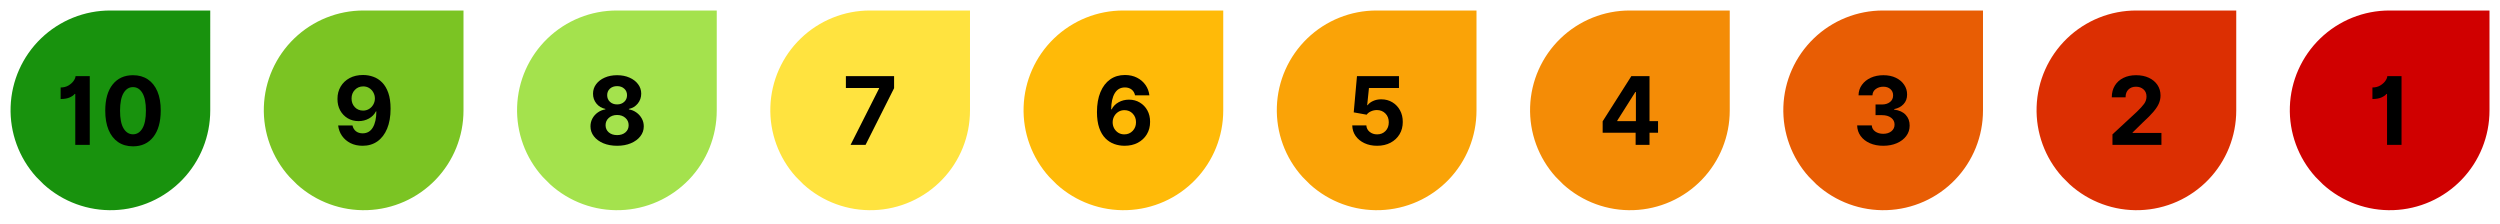
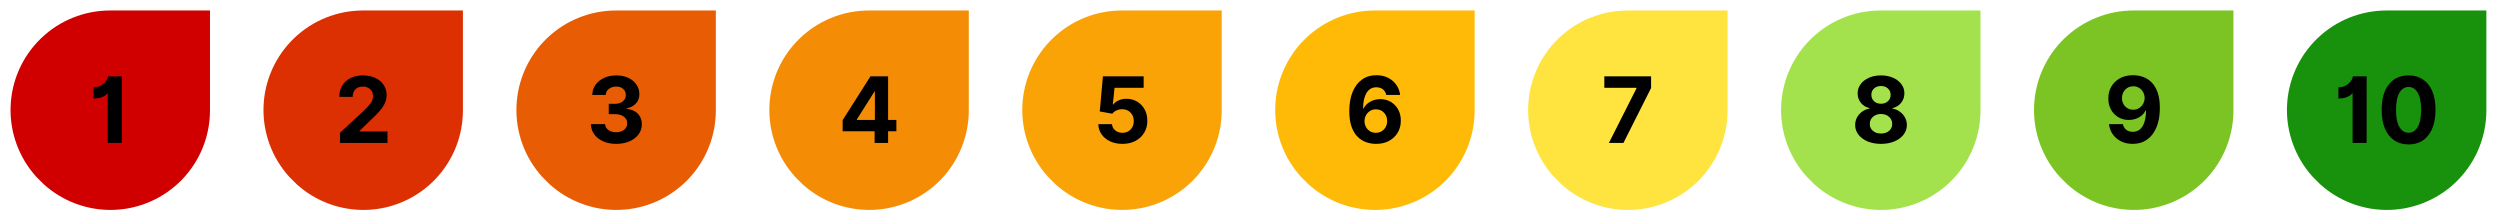
- <svg xmlns="http://www.w3.org/2000/svg" width="100%" height="100%" viewBox="0 0 794 71" fill="none">
-   <path d="M66.773 35.048C66.789 43.266 63.61 51.167 57.905 57.081C52.201 62.996 44.418 66.46 36.207 66.739C27.992 67.02 19.994 64.091 13.901 58.58L11.529 56.208C6.018 50.116 3.09 42.117 3.371 33.903C3.649 25.691 7.113 17.909 13.028 12.204C18.943 6.499 26.844 3.32 35.061 3.336H66.774L66.773 35.048Z" fill="#18920D" />
-   <path d="M28.509 24.182V46H23.907V29.828H23.705C23.47 30.19 22.973 30.553 22.213 30.915C21.453 31.27 20.47 31.447 19.262 31.447V27.783C20.2 27.783 21.02 27.577 21.723 27.165C22.426 26.746 22.977 26.256 23.375 25.695C23.772 25.126 23.978 24.622 23.992 24.182H28.509ZM42.239 46.479C40.407 46.472 38.83 46.021 37.509 45.126C36.195 44.231 35.183 42.935 34.473 41.238C33.77 39.541 33.422 37.499 33.429 35.112C33.436 31.54 34.221 28.777 35.783 26.824C37.353 24.864 39.505 23.884 42.239 23.884C44.064 23.884 45.634 24.324 46.948 25.204C48.269 26.085 49.285 27.364 49.995 29.04C50.705 30.709 51.056 32.733 51.049 35.112C51.042 38.706 50.258 41.501 48.695 43.496C47.133 45.485 44.98 46.479 42.239 46.479ZM42.239 42.655C43.489 42.655 44.487 42.026 45.233 40.769C45.978 39.512 46.348 37.626 46.341 35.112C46.341 32.633 45.968 30.773 45.222 29.53C44.476 28.287 43.482 27.666 42.239 27.666C40.996 27.666 40.002 28.287 39.256 29.53C38.51 30.773 38.134 32.633 38.127 35.112C38.12 37.626 38.489 39.512 39.235 40.769C39.988 42.026 40.989 42.655 42.239 42.655Z" fill="black" />
-   <path d="M468.935 35.048C468.951 43.266 465.771 51.167 460.067 57.081C454.362 62.996 446.58 66.46 438.368 66.739C430.154 67.02 422.156 64.091 416.063 58.58L413.691 56.208C408.18 50.116 405.251 42.117 405.532 33.903C405.811 25.691 409.275 17.909 415.19 12.204C421.104 6.499 429.005 3.32 437.223 3.336H468.935L468.935 35.048Z" fill="#FAA307" />
-   <path d="M437.369 46.298C435.864 46.298 434.521 46.021 433.342 45.467C432.163 44.913 431.229 44.15 430.541 43.177C429.859 42.204 429.504 41.089 429.475 39.832H433.95C434.006 40.677 434.362 41.362 435.015 41.888C435.668 42.413 436.453 42.676 437.369 42.676C438.449 42.676 439.337 42.321 440.033 41.611C440.729 40.901 441.077 39.977 441.077 38.841C441.077 37.697 440.722 36.767 440.011 36.05C439.308 35.325 438.406 34.959 437.305 34.952C436.659 34.952 436.038 35.084 435.441 35.347C434.845 35.609 434.379 35.968 434.046 36.423L429.944 35.688L430.977 24.182H444.315V27.953H434.781L434.216 33.418H434.344C434.727 32.879 435.306 32.431 436.08 32.076C436.854 31.721 437.721 31.543 438.68 31.543C439.994 31.543 441.166 31.852 442.195 32.47C443.225 33.088 444.038 33.937 444.635 35.016C445.232 36.096 445.526 37.332 445.519 38.724C445.526 40.194 445.185 41.501 444.497 42.644C443.815 43.781 442.859 44.675 441.631 45.329C440.409 45.975 438.989 46.298 437.369 46.298Z" fill="black" />
-   <path d="M147.206 35.048C147.221 43.266 144.042 51.167 138.337 57.081C132.633 62.996 124.85 66.46 116.639 66.739C108.424 67.02 100.426 64.091 94.333 58.58L91.961 56.208C86.451 50.116 83.522 42.117 83.803 33.903C84.081 25.691 87.546 17.909 93.46 12.204C99.375 6.499 107.276 3.32 115.494 3.336H147.206L147.206 35.048Z" fill="#7BC423" />
-   <path d="M115.331 23.82C116.454 23.82 117.533 24.008 118.57 24.384C119.614 24.754 120.545 25.354 121.361 26.185C122.185 27.016 122.839 28.116 123.322 29.487C123.804 30.851 124.046 32.531 124.046 34.526C124.046 36.991 123.68 39.104 122.949 40.865C122.217 42.619 121.187 43.965 119.859 44.903C118.538 45.833 116.976 46.298 115.172 46.298C113.716 46.298 112.43 46.018 111.315 45.457C110.2 44.889 109.302 44.118 108.62 43.145C107.945 42.165 107.537 41.064 107.395 39.842H111.944C112.121 40.638 112.494 41.256 113.062 41.696C113.63 42.129 114.334 42.346 115.172 42.346C116.592 42.346 117.672 41.728 118.41 40.492C119.149 39.249 119.522 37.548 119.529 35.389H119.38C118.897 36.348 118.158 37.101 117.164 37.648C116.177 38.195 115.083 38.468 113.883 38.468C112.597 38.468 111.447 38.166 110.431 37.562C109.415 36.952 108.616 36.117 108.034 35.059C107.459 34.001 107.174 32.79 107.182 31.426C107.174 29.949 107.512 28.639 108.194 27.495C108.875 26.345 109.827 25.442 111.049 24.789C112.277 24.136 113.705 23.812 115.331 23.82ZM115.363 27.442C114.291 27.442 113.403 27.811 112.7 28.55C111.997 29.288 111.649 30.204 111.656 31.298C111.649 32.378 111.99 33.287 112.679 34.026C113.375 34.757 114.255 35.123 115.321 35.123C116.024 35.123 116.656 34.949 117.217 34.601C117.785 34.253 118.233 33.788 118.559 33.205C118.893 32.623 119.064 31.98 119.071 31.277C119.064 30.574 118.897 29.935 118.57 29.359C118.25 28.777 117.814 28.312 117.26 27.964C116.706 27.616 116.074 27.442 115.363 27.442Z" fill="black" />
-   <path d="M549.367 35.048C549.383 43.266 546.204 51.167 540.499 57.081C534.795 62.996 527.012 66.46 518.801 66.739C510.586 67.02 502.588 64.091 496.495 58.58L494.123 56.208C488.612 50.116 485.683 42.117 485.965 33.903C486.243 25.691 489.707 17.909 495.622 12.204C501.536 6.499 509.437 3.32 517.655 3.336H549.367L549.367 35.048Z" fill="#F48C06" />
-   <path d="M509.004 42.165V38.532L518.113 24.182H523.887V38.468H526.593V42.165H523.887V46H519.477V42.165H509.004ZM519.562 38.468V29.21H519.392L513.649 38.298V38.468H519.562Z" fill="black" />
-   <path d="M227.638 35.048C227.654 43.266 224.475 51.167 218.77 57.081C213.066 62.996 205.283 66.46 197.072 66.739C188.857 67.02 180.859 64.091 174.766 58.58L172.394 56.208C166.883 50.116 163.954 42.117 164.236 33.903C164.514 25.691 167.978 17.909 173.893 12.204C179.807 6.499 187.708 3.32 195.926 3.336H227.638L227.638 35.048Z" fill="#A4E24D" />
-   <path d="M195.994 46.298C194.353 46.298 192.894 46.032 191.615 45.499C190.344 44.959 189.346 44.224 188.622 43.294C187.897 42.364 187.535 41.309 187.535 40.13C187.535 39.221 187.741 38.386 188.153 37.626C188.572 36.859 189.14 36.224 189.858 35.719C190.575 35.208 191.377 34.881 192.265 34.739V34.59C191.108 34.356 190.163 33.791 189.431 32.896C188.7 31.994 188.338 30.947 188.345 29.754C188.345 28.624 188.675 27.619 189.336 26.739C189.996 25.851 190.902 25.155 192.052 24.651C193.21 24.139 194.524 23.884 195.994 23.884C197.464 23.884 198.774 24.139 199.925 24.651C201.083 25.155 201.992 25.851 202.652 26.739C203.32 27.619 203.654 28.624 203.654 29.754C203.647 30.954 203.277 32.001 202.546 32.896C201.814 33.791 200.877 34.356 199.733 34.59V34.739C200.607 34.881 201.399 35.208 202.109 35.719C202.826 36.224 203.398 36.859 203.824 37.626C204.25 38.386 204.463 39.221 204.463 40.13C204.463 41.309 204.098 42.364 203.366 43.294C202.642 44.224 201.64 44.959 200.362 45.499C199.091 46.032 197.635 46.298 195.994 46.298ZM195.994 42.91C197.088 42.91 197.972 42.619 198.647 42.037C199.321 41.447 199.659 40.691 199.659 39.768C199.659 38.823 199.311 38.045 198.615 37.435C197.926 36.824 197.052 36.519 195.994 36.519C194.936 36.519 194.059 36.824 193.363 37.435C192.674 38.045 192.329 38.823 192.329 39.768C192.329 40.691 192.667 41.447 193.341 42.037C194.016 42.619 194.9 42.91 195.994 42.91ZM195.994 33.163C196.91 33.163 197.663 32.889 198.252 32.342C198.849 31.796 199.147 31.092 199.147 30.233C199.147 29.388 198.853 28.699 198.263 28.166C197.681 27.626 196.924 27.357 195.994 27.357C195.064 27.357 194.304 27.623 193.714 28.155C193.132 28.688 192.841 29.381 192.841 30.233C192.841 31.092 193.135 31.796 193.725 32.342C194.314 32.889 195.071 33.163 195.994 33.163Z" fill="black" />
-   <path d="M629.799 35.048C629.815 43.266 626.636 51.167 620.931 57.081C615.227 62.996 607.444 66.46 599.233 66.739C591.018 67.02 583.02 64.091 576.927 58.58L574.555 56.208C569.044 50.116 566.115 42.117 566.397 33.903C566.675 25.691 570.139 17.909 576.054 12.204C581.968 6.499 589.87 3.32 598.087 3.336H629.8L629.799 35.048Z" fill="#E85D04" />
-   <path d="M598.11 46.298C596.512 46.298 595.095 46.025 593.86 45.478C592.624 44.931 591.651 44.171 590.941 43.198C590.23 42.225 589.861 41.103 589.833 39.832H594.477C594.52 40.627 594.882 41.27 595.564 41.76C596.253 42.25 597.105 42.495 598.121 42.495C599.179 42.495 600.042 42.225 600.71 41.685C601.384 41.139 601.718 40.432 601.711 39.565C601.718 38.685 601.36 37.967 600.635 37.413C599.918 36.852 598.941 36.572 597.705 36.572H595.671V33.184H597.705C598.757 33.184 599.612 32.921 600.273 32.396C600.933 31.863 601.26 31.167 601.253 30.308C601.26 29.484 600.976 28.816 600.401 28.305C599.833 27.793 599.083 27.538 598.153 27.538C597.208 27.538 596.402 27.786 595.735 28.283C595.067 28.78 594.719 29.445 594.691 30.276H590.269C590.291 29.018 590.649 27.91 591.345 26.952C592.041 25.986 592.979 25.233 594.158 24.693C595.344 24.153 596.683 23.884 598.174 23.884C599.68 23.884 600.997 24.157 602.127 24.704C603.256 25.251 604.133 25.989 604.758 26.92C605.39 27.843 605.703 28.88 605.696 30.03C605.703 31.252 605.323 32.271 604.556 33.088C603.796 33.905 602.805 34.423 601.583 34.644V34.814C603.188 35.013 604.41 35.567 605.248 36.476C606.093 37.385 606.512 38.518 606.505 39.874C606.512 41.117 606.154 42.222 605.429 43.188C604.712 44.153 603.721 44.913 602.457 45.467C601.193 46.021 599.744 46.298 598.11 46.298Z" fill="black" />
-   <path d="M308.07 35.048C308.086 43.266 304.907 51.167 299.202 57.081C293.498 62.996 285.715 66.46 277.504 66.739C269.289 67.02 261.291 64.091 255.198 58.58L252.826 56.208C247.315 50.116 244.386 42.117 244.668 33.903C244.946 25.691 248.41 17.909 254.325 12.204C260.239 6.499 268.141 3.32 276.358 3.336H308.071L308.07 35.048Z" fill="#FFE33F" />
-   <path d="M270.146 46L279.191 28.102V27.953H268.654V24.182H283.963V28.006L274.908 46H270.146Z" fill="black" />
-   <path d="M710.232 35.048C710.248 43.266 707.068 51.167 701.364 57.081C695.659 62.996 687.877 66.46 679.665 66.739C671.451 67.02 663.453 64.091 657.36 58.58L654.988 56.208C649.477 50.116 646.548 42.117 646.829 33.903C647.108 25.691 650.572 17.909 656.487 12.204C662.401 6.499 670.302 3.32 678.52 3.336H710.232L710.232 35.048Z" fill="#DC2F02" />
-   <path d="M670.917 46V42.676L678.684 35.485C679.678 34.533 680.434 33.706 680.953 33.003C681.471 32.3 681.73 31.515 681.73 30.648C681.73 29.69 681.411 28.933 680.772 28.379C680.14 27.818 679.344 27.538 678.385 27.538C677.391 27.538 676.588 27.84 675.978 28.443C675.374 29.04 675.076 29.86 675.083 30.904H670.704C670.704 29.477 671.027 28.237 671.674 27.186C672.32 26.135 673.222 25.322 674.38 24.746C675.544 24.171 676.89 23.884 678.417 23.884C679.98 23.884 681.34 24.16 682.498 24.715C683.662 25.261 684.568 26.021 685.214 26.994C685.86 27.96 686.184 29.075 686.184 30.34C686.184 31.163 686.02 31.977 685.694 32.779C685.367 33.582 684.792 34.473 683.968 35.453C683.151 36.426 681.993 37.594 680.495 38.958L677.309 42.08V42.229H686.471V46H670.917Z" fill="black" />
-   <path d="M388.502 35.048C388.518 43.266 385.339 51.167 379.634 57.081C373.93 62.996 366.147 66.46 357.936 66.739C349.721 67.02 341.723 64.091 335.63 58.58L333.258 56.208C327.747 50.116 324.819 42.117 325.1 33.903C325.378 25.691 328.842 17.909 334.757 12.204C340.672 6.499 348.573 3.32 356.79 3.336H388.503L388.502 35.048Z" fill="#FFBA08" />
-   <path d="M357.108 46.298C355.986 46.291 354.906 46.103 353.869 45.734C352.832 45.357 351.902 44.757 351.078 43.933C350.254 43.102 349.601 42.001 349.118 40.631C348.642 39.26 348.4 37.577 348.393 35.581C348.4 33.117 348.77 31.007 349.501 29.253C350.233 27.499 351.259 26.156 352.58 25.226C353.908 24.288 355.471 23.82 357.268 23.82C358.723 23.82 360.005 24.104 361.113 24.672C362.228 25.24 363.127 26.011 363.809 26.984C364.491 27.957 364.902 29.054 365.045 30.276H360.496C360.318 29.473 359.945 28.855 359.377 28.422C358.809 27.989 358.106 27.772 357.268 27.772C355.847 27.772 354.768 28.393 354.029 29.636C353.297 30.872 352.924 32.57 352.91 34.729H353.059C353.549 33.763 354.288 33.01 355.275 32.47C356.263 31.923 357.356 31.65 358.557 31.65C359.849 31.65 361 31.955 362.008 32.566C363.024 33.17 363.823 34.001 364.405 35.059C364.988 36.117 365.275 37.328 365.268 38.692C365.275 40.169 364.934 41.483 364.246 42.633C363.557 43.784 362.598 44.686 361.369 45.34C360.148 45.986 358.727 46.305 357.108 46.298ZM357.086 42.676C358.152 42.676 359.036 42.307 359.739 41.568C360.449 40.83 360.801 39.913 360.794 38.82C360.801 37.74 360.456 36.831 359.76 36.092C359.064 35.354 358.184 34.984 357.118 34.984C356.415 34.984 355.78 35.158 355.211 35.506C354.65 35.854 354.206 36.32 353.88 36.902C353.553 37.477 353.386 38.12 353.379 38.83C353.379 39.541 353.539 40.187 353.858 40.769C354.185 41.352 354.625 41.817 355.179 42.165C355.741 42.506 356.376 42.676 357.086 42.676Z" fill="black" />
-   <path d="M790.664 35.048C790.68 43.266 787.5 51.167 781.796 57.081C776.091 62.996 768.309 66.46 760.097 66.739C751.883 67.02 743.885 64.091 737.792 58.58L735.42 56.208C729.909 50.116 726.98 42.117 727.261 33.903C727.54 25.691 731.004 17.909 736.919 12.204C742.833 6.499 750.734 3.32 758.952 3.336H790.664L790.664 35.048Z" fill="#D00000" />
-   <path d="M762.727 24.182V46H758.125V29.828H757.923C757.688 30.19 757.191 30.553 756.431 30.915C755.671 31.27 754.687 31.447 753.48 31.447V27.783C754.418 27.783 755.238 27.577 755.941 27.165C756.644 26.746 757.195 26.256 757.592 25.695C757.99 25.126 758.196 24.622 758.21 24.182H762.727Z" fill="black" />
+ <svg xmlns="http://www.w3.org/2000/svg" width="100%" height="100%" viewBox="0 0 682 61" fill="none">
+   <path d="M57.283 30.067C57.296 37.116 54.569 43.894 49.675 48.968C44.781 54.042 38.105 57.014 31.061 57.253C24.014 57.494 17.152 54.982 11.925 50.254L9.89 48.219C5.163 42.992 2.65 36.131 2.892 29.084C3.131 22.04 6.102 15.363 11.176 10.47C16.25 5.576 23.028 2.848 30.078 2.862H57.283L57.283 30.067Z" fill="#D00000" />
+   <path d="M33.226 20.818V39H29.391V25.523H29.222C29.027 25.825 28.613 26.127 27.979 26.429C27.346 26.725 26.526 26.873 25.52 26.873V23.819C26.301 23.819 26.985 23.647 27.571 23.304C28.157 22.955 28.616 22.546 28.947 22.079C29.278 21.605 29.45 21.185 29.462 20.818H33.226Z" fill="black" />
+   <path d="M402.283 30.067C402.296 37.116 399.569 43.894 394.675 48.968C389.781 54.042 383.105 57.014 376.061 57.253C369.014 57.494 362.152 54.982 356.925 50.254L354.89 48.219C350.163 42.992 347.65 36.131 347.892 29.084C348.131 22.04 351.102 15.363 356.176 10.47C361.25 5.576 368.028 2.848 375.078 2.862H402.283L402.283 30.067Z" fill="#FFBA08" />
+   <path d="M375.344 39.249C374.409 39.243 373.509 39.086 372.645 38.778C371.781 38.464 371.006 37.964 370.319 37.278C369.633 36.585 369.088 35.668 368.686 34.526C368.289 33.383 368.088 31.981 368.082 30.317C368.088 28.264 368.396 26.506 369.005 25.044C369.615 23.582 370.47 22.464 371.571 21.688C372.678 20.907 373.98 20.516 375.477 20.516C376.691 20.516 377.759 20.753 378.682 21.227C379.611 21.7 380.36 22.342 380.928 23.153C381.496 23.964 381.84 24.878 381.958 25.896H378.167C378.019 25.227 377.709 24.713 377.235 24.352C376.762 23.991 376.176 23.81 375.477 23.81C374.293 23.81 373.394 24.328 372.778 25.364C372.169 26.393 371.858 27.808 371.846 29.607H371.97C372.379 28.802 372.994 28.175 373.817 27.725C374.64 27.269 375.551 27.042 376.551 27.042C377.629 27.042 378.587 27.296 379.428 27.805C380.274 28.308 380.94 29.001 381.425 29.883C381.911 30.764 382.15 31.773 382.144 32.91C382.15 34.141 381.866 35.236 381.292 36.195C380.718 37.153 379.919 37.905 378.895 38.45C377.877 38.988 376.693 39.255 375.344 39.249ZM375.326 36.23C376.214 36.23 376.951 35.922 377.537 35.307C378.129 34.691 378.422 33.928 378.416 33.016C378.422 32.117 378.135 31.359 377.555 30.744C376.975 30.128 376.241 29.82 375.353 29.82C374.767 29.82 374.237 29.965 373.764 30.255C373.296 30.545 372.926 30.933 372.654 31.418C372.382 31.898 372.243 32.433 372.237 33.025C372.237 33.617 372.37 34.156 372.636 34.641C372.909 35.126 373.276 35.514 373.737 35.804C374.205 36.088 374.734 36.23 375.326 36.23Z" fill="black" />
+   <path d="M126.283 30.067C126.296 37.116 123.569 43.894 118.675 48.968C113.781 54.042 107.105 57.014 100.061 57.253C93.014 57.494 86.152 54.982 80.925 50.254L78.89 48.219C74.163 42.992 71.65 36.131 71.892 29.084C72.131 22.04 75.102 15.363 80.176 10.47C85.25 5.576 92.028 2.848 99.078 2.862H126.283L126.283 30.067Z" fill="#DC2F02" />
+   <path d="M92.745 39V36.23L99.216 30.238C100.045 29.445 100.675 28.755 101.107 28.169C101.539 27.583 101.755 26.929 101.755 26.207C101.755 25.408 101.489 24.778 100.956 24.316C100.43 23.849 99.767 23.615 98.968 23.615C98.139 23.615 97.471 23.866 96.962 24.369C96.458 24.866 96.21 25.55 96.216 26.42H92.567C92.567 25.23 92.836 24.198 93.375 23.322C93.913 22.446 94.665 21.768 95.63 21.289C96.6 20.809 97.722 20.57 98.995 20.57C100.297 20.57 101.43 20.8 102.395 21.262C103.365 21.718 104.12 22.351 104.659 23.162C105.197 23.967 105.466 24.896 105.466 25.95C105.466 26.636 105.33 27.314 105.058 27.983C104.786 28.651 104.306 29.394 103.62 30.211C102.939 31.022 101.974 31.995 100.726 33.132L98.071 35.733V35.857H105.706V39H92.745Z" fill="black" />
+   <path d="M471.283 30.067C471.296 37.116 468.569 43.894 463.675 48.968C458.781 54.042 452.105 57.014 445.061 57.253C438.014 57.494 431.152 54.982 425.925 50.254L423.89 48.219C419.163 42.992 416.65 36.131 416.892 29.084C417.131 22.04 420.102 15.363 425.176 10.47C430.25 5.576 437.028 2.848 444.078 2.862H471.283L471.283 30.067Z" fill="#FFE33F" />
+   <path d="M438.903 39L446.44 24.085V23.961H437.66V20.818H450.418V24.005L442.871 39H438.903Z" fill="black" />
+   <path d="M195.283 30.067C195.296 37.116 192.569 43.894 187.675 48.968C182.781 54.042 176.105 57.014 169.061 57.253C162.014 57.494 155.152 54.982 149.925 50.254L147.89 48.219C143.163 42.992 140.65 36.131 140.892 29.084C141.131 22.04 144.102 15.363 149.176 10.47C154.25 5.576 161.028 2.848 168.078 2.862H195.283L195.283 30.067Z" fill="#E85D04" />
+   <path d="M168.099 39.249C166.767 39.249 165.586 39.021 164.557 38.565C163.527 38.109 162.716 37.476 162.124 36.665C161.532 35.854 161.224 34.919 161.201 33.86H165.071C165.107 34.523 165.409 35.058 165.977 35.467C166.551 35.875 167.261 36.079 168.108 36.079C168.99 36.079 169.709 35.854 170.265 35.404C170.827 34.949 171.105 34.36 171.1 33.638C171.105 32.904 170.807 32.306 170.203 31.844C169.605 31.377 168.791 31.143 167.761 31.143H166.066V28.32H167.761C168.637 28.32 169.351 28.101 169.901 27.663C170.451 27.219 170.724 26.639 170.718 25.923C170.724 25.236 170.487 24.68 170.008 24.254C169.534 23.828 168.91 23.615 168.134 23.615C167.347 23.615 166.675 23.822 166.119 24.236C165.563 24.65 165.273 25.204 165.249 25.896H161.565C161.582 24.849 161.881 23.925 162.461 23.126C163.041 22.322 163.823 21.694 164.805 21.244C165.794 20.794 166.909 20.57 168.152 20.57C169.407 20.57 170.505 20.797 171.446 21.253C172.387 21.709 173.118 22.324 173.639 23.1C174.165 23.869 174.426 24.733 174.42 25.692C174.426 26.71 174.109 27.559 173.47 28.24C172.837 28.921 172.011 29.353 170.993 29.536V29.678C172.331 29.844 173.349 30.306 174.047 31.063C174.751 31.821 175.1 32.765 175.095 33.895C175.1 34.931 174.802 35.851 174.198 36.656C173.6 37.461 172.774 38.094 171.721 38.556C170.667 39.018 169.46 39.249 168.099 39.249Z" fill="black" />
+   <path d="M540.283 30.067C540.296 37.116 537.569 43.894 532.675 48.968C527.781 54.042 521.105 57.014 514.061 57.253C507.014 57.494 500.152 54.982 494.925 50.254L492.89 48.219C488.163 42.992 485.65 36.131 485.892 29.084C486.131 22.04 489.102 15.363 494.176 10.47C499.25 5.576 506.028 2.848 513.078 2.862H540.283L540.283 30.067Z" fill="#A4E24D" />
+   <path d="M513.137 39.249C511.769 39.249 510.553 39.027 509.488 38.583C508.428 38.133 507.597 37.52 506.993 36.745C506.389 35.97 506.088 35.091 506.088 34.108C506.088 33.351 506.259 32.655 506.602 32.022C506.952 31.383 507.425 30.853 508.023 30.433C508.621 30.007 509.289 29.735 510.029 29.616V29.492C509.065 29.297 508.277 28.826 507.668 28.08C507.058 27.329 506.756 26.456 506.762 25.461C506.762 24.52 507.037 23.683 507.588 22.949C508.138 22.209 508.893 21.629 509.852 21.209C510.816 20.783 511.911 20.57 513.137 20.57C514.362 20.57 515.454 20.783 516.412 21.209C517.377 21.629 518.135 22.209 518.685 22.949C519.242 23.683 519.52 24.52 519.52 25.461C519.514 26.462 519.206 27.334 518.596 28.08C517.987 28.826 517.206 29.297 516.253 29.492V29.616C516.981 29.735 517.641 30.007 518.232 30.433C518.83 30.853 519.307 31.383 519.662 32.022C520.017 32.655 520.194 33.351 520.194 34.108C520.194 35.091 519.89 35.97 519.28 36.745C518.676 37.52 517.842 38.133 516.776 38.583C515.717 39.027 514.504 39.249 513.137 39.249ZM513.137 36.425C514.048 36.425 514.785 36.183 515.347 35.697C515.909 35.206 516.19 34.576 516.19 33.806C516.19 33.019 515.9 32.371 515.32 31.862C514.746 31.353 514.018 31.099 513.137 31.099C512.255 31.099 511.524 31.353 510.944 31.862C510.37 32.371 510.083 33.019 510.083 33.806C510.083 34.576 510.364 35.206 510.926 35.697C511.488 36.183 512.225 36.425 513.137 36.425ZM513.137 28.302C513.9 28.302 514.527 28.074 515.019 27.619C515.516 27.163 515.764 26.577 515.764 25.861C515.764 25.157 515.519 24.582 515.028 24.139C514.542 23.689 513.912 23.464 513.137 23.464C512.361 23.464 511.728 23.686 511.237 24.13C510.751 24.573 510.509 25.151 510.509 25.861C510.509 26.577 510.754 27.163 511.246 27.619C511.737 28.074 512.367 28.302 513.137 28.302Z" fill="black" />
+   <path d="M264.283 30.067C264.296 37.116 261.569 43.894 256.675 48.968C251.781 54.042 245.105 57.014 238.061 57.253C231.014 57.494 224.152 54.982 218.925 50.254L216.89 48.219C212.163 42.992 209.65 36.131 209.892 29.084C210.131 22.04 213.102 15.363 218.176 10.47C223.25 5.576 230.028 2.848 237.078 2.862H264.283L264.283 30.067Z" fill="#F48C06" />
+   <path d="M229.871 35.804V32.777L237.462 20.818H242.273V32.723H244.528V35.804H242.273V39H238.598V35.804H229.871ZM238.669 32.723V25.009H238.527L233.742 32.581V32.723H238.669Z" fill="black" />
+   <path d="M609.283 30.067C609.296 37.116 606.569 43.894 601.675 48.968C596.781 54.042 590.105 57.014 583.061 57.253C576.014 57.494 569.152 54.982 563.925 50.254L561.89 48.219C557.163 42.992 554.65 36.131 554.892 29.084C555.131 22.04 558.102 15.363 563.176 10.47C568.25 5.576 575.028 2.848 582.078 2.862H609.283L609.283 30.067Z" fill="#7BC423" />
+   <path d="M581.945 20.516C582.88 20.516 583.779 20.673 584.643 20.987C585.513 21.295 586.289 21.795 586.969 22.487C587.656 23.18 588.2 24.097 588.603 25.239C589.005 26.376 589.207 27.775 589.207 29.439C589.207 31.492 588.902 33.253 588.292 34.721C587.683 36.183 586.824 37.304 585.718 38.086C584.617 38.861 583.315 39.249 581.811 39.249C580.598 39.249 579.527 39.015 578.598 38.547C577.668 38.074 576.92 37.432 576.351 36.621C575.789 35.804 575.449 34.887 575.331 33.869H579.121C579.269 34.532 579.58 35.046 580.054 35.413C580.527 35.774 581.113 35.955 581.811 35.955C582.995 35.955 583.895 35.44 584.51 34.41C585.126 33.374 585.436 31.957 585.442 30.158H585.318C584.916 30.957 584.3 31.584 583.472 32.04C582.649 32.495 581.737 32.723 580.737 32.723C579.666 32.723 578.707 32.472 577.861 31.969C577.014 31.46 576.349 30.764 575.863 29.883C575.384 29.001 575.147 27.991 575.153 26.855C575.147 25.624 575.428 24.532 575.996 23.579C576.565 22.62 577.358 21.869 578.376 21.324C579.4 20.78 580.589 20.51 581.945 20.516ZM581.971 23.535C581.077 23.535 580.338 23.843 579.752 24.458C579.166 25.074 578.876 25.837 578.882 26.749C578.876 27.648 579.16 28.406 579.734 29.021C580.314 29.631 581.048 29.936 581.936 29.936C582.522 29.936 583.048 29.791 583.516 29.501C583.989 29.211 584.362 28.823 584.635 28.338C584.913 27.852 585.055 27.317 585.061 26.731C585.055 26.145 584.916 25.612 584.643 25.133C584.377 24.648 584.013 24.26 583.551 23.97C583.09 23.68 582.563 23.535 581.971 23.535Z" fill="black" />
+   <path d="M333.283 30.067C333.296 37.116 330.569 43.894 325.675 48.968C320.781 54.042 314.105 57.014 307.061 57.253C300.014 57.494 293.152 54.982 287.925 50.254L285.89 48.219C281.163 42.992 278.65 36.131 278.892 29.084C279.131 22.04 282.102 15.363 287.176 10.47C292.25 5.576 299.028 2.848 306.078 2.862H333.283L333.283 30.067Z" fill="#FAA307" />
+   <path d="M306.202 39.249C304.947 39.249 303.829 39.018 302.846 38.556C301.864 38.094 301.085 37.458 300.511 36.647C299.943 35.837 299.647 34.907 299.624 33.86H303.352C303.4 34.564 303.695 35.135 304.24 35.573C304.784 36.011 305.438 36.23 306.202 36.23C307.102 36.23 307.841 35.934 308.421 35.342C309.001 34.751 309.291 33.981 309.291 33.034C309.291 32.081 308.996 31.306 308.404 30.708C307.818 30.104 307.066 29.8 306.149 29.794C305.61 29.794 305.092 29.903 304.595 30.122C304.098 30.341 303.71 30.64 303.432 31.019L300.014 30.406L300.875 20.818H311.99V23.961H304.045L303.574 28.515H303.681C304 28.066 304.483 27.693 305.128 27.397C305.773 27.101 306.495 26.953 307.294 26.953C308.389 26.953 309.365 27.21 310.224 27.725C311.082 28.24 311.76 28.947 312.257 29.847C312.754 30.747 312.999 31.776 312.994 32.936C312.999 34.162 312.715 35.251 312.141 36.203C311.573 37.15 310.777 37.896 309.753 38.441C308.735 38.979 307.551 39.249 306.202 39.249Z" fill="black" />
+   <path d="M678.283 30.067C678.296 37.116 675.569 43.894 670.675 48.968C665.781 54.042 659.105 57.014 652.061 57.253C645.014 57.494 638.152 54.982 632.925 50.254L630.89 48.219C626.163 42.992 623.65 36.131 623.892 29.084C624.131 22.04 627.102 15.363 632.176 10.47C637.25 5.576 644.028 2.848 651.078 2.862H678.283L678.283 30.067Z" fill="#18920D" />
+   <path d="M645.62 20.818V39H641.785V25.523H641.616C641.421 25.825 641.007 26.127 640.373 26.429C639.74 26.725 638.92 26.873 637.914 26.873V23.819C638.695 23.819 639.379 23.647 639.965 23.304C640.551 22.955 641.009 22.546 641.341 22.079C641.672 21.605 641.844 21.185 641.856 20.818H645.62Z" fill="black" />
+   <path d="M657.061 39.4C655.534 39.394 654.22 39.018 653.12 38.272C652.025 37.526 651.181 36.446 650.589 35.032C650.003 33.617 649.713 31.916 649.719 29.927C649.725 26.95 650.379 24.648 651.681 23.02C652.989 21.386 654.783 20.57 657.061 20.57C658.582 20.57 659.89 20.936 660.985 21.67C662.086 22.404 662.933 23.47 663.524 24.866C664.116 26.257 664.409 27.944 664.403 29.927C664.397 32.922 663.743 35.251 662.441 36.914C661.139 38.571 659.346 39.4 657.061 39.4ZM657.061 36.212C658.103 36.212 658.935 35.688 659.556 34.641C660.177 33.593 660.485 32.022 660.479 29.927C660.479 27.861 660.169 26.311 659.547 25.275C658.926 24.239 658.097 23.721 657.061 23.721C656.026 23.721 655.197 24.239 654.576 25.275C653.954 26.311 653.64 27.861 653.635 29.927C653.629 32.022 653.936 33.593 654.558 34.641C655.185 35.688 656.02 36.212 657.061 36.212Z" fill="black" />
</svg>
